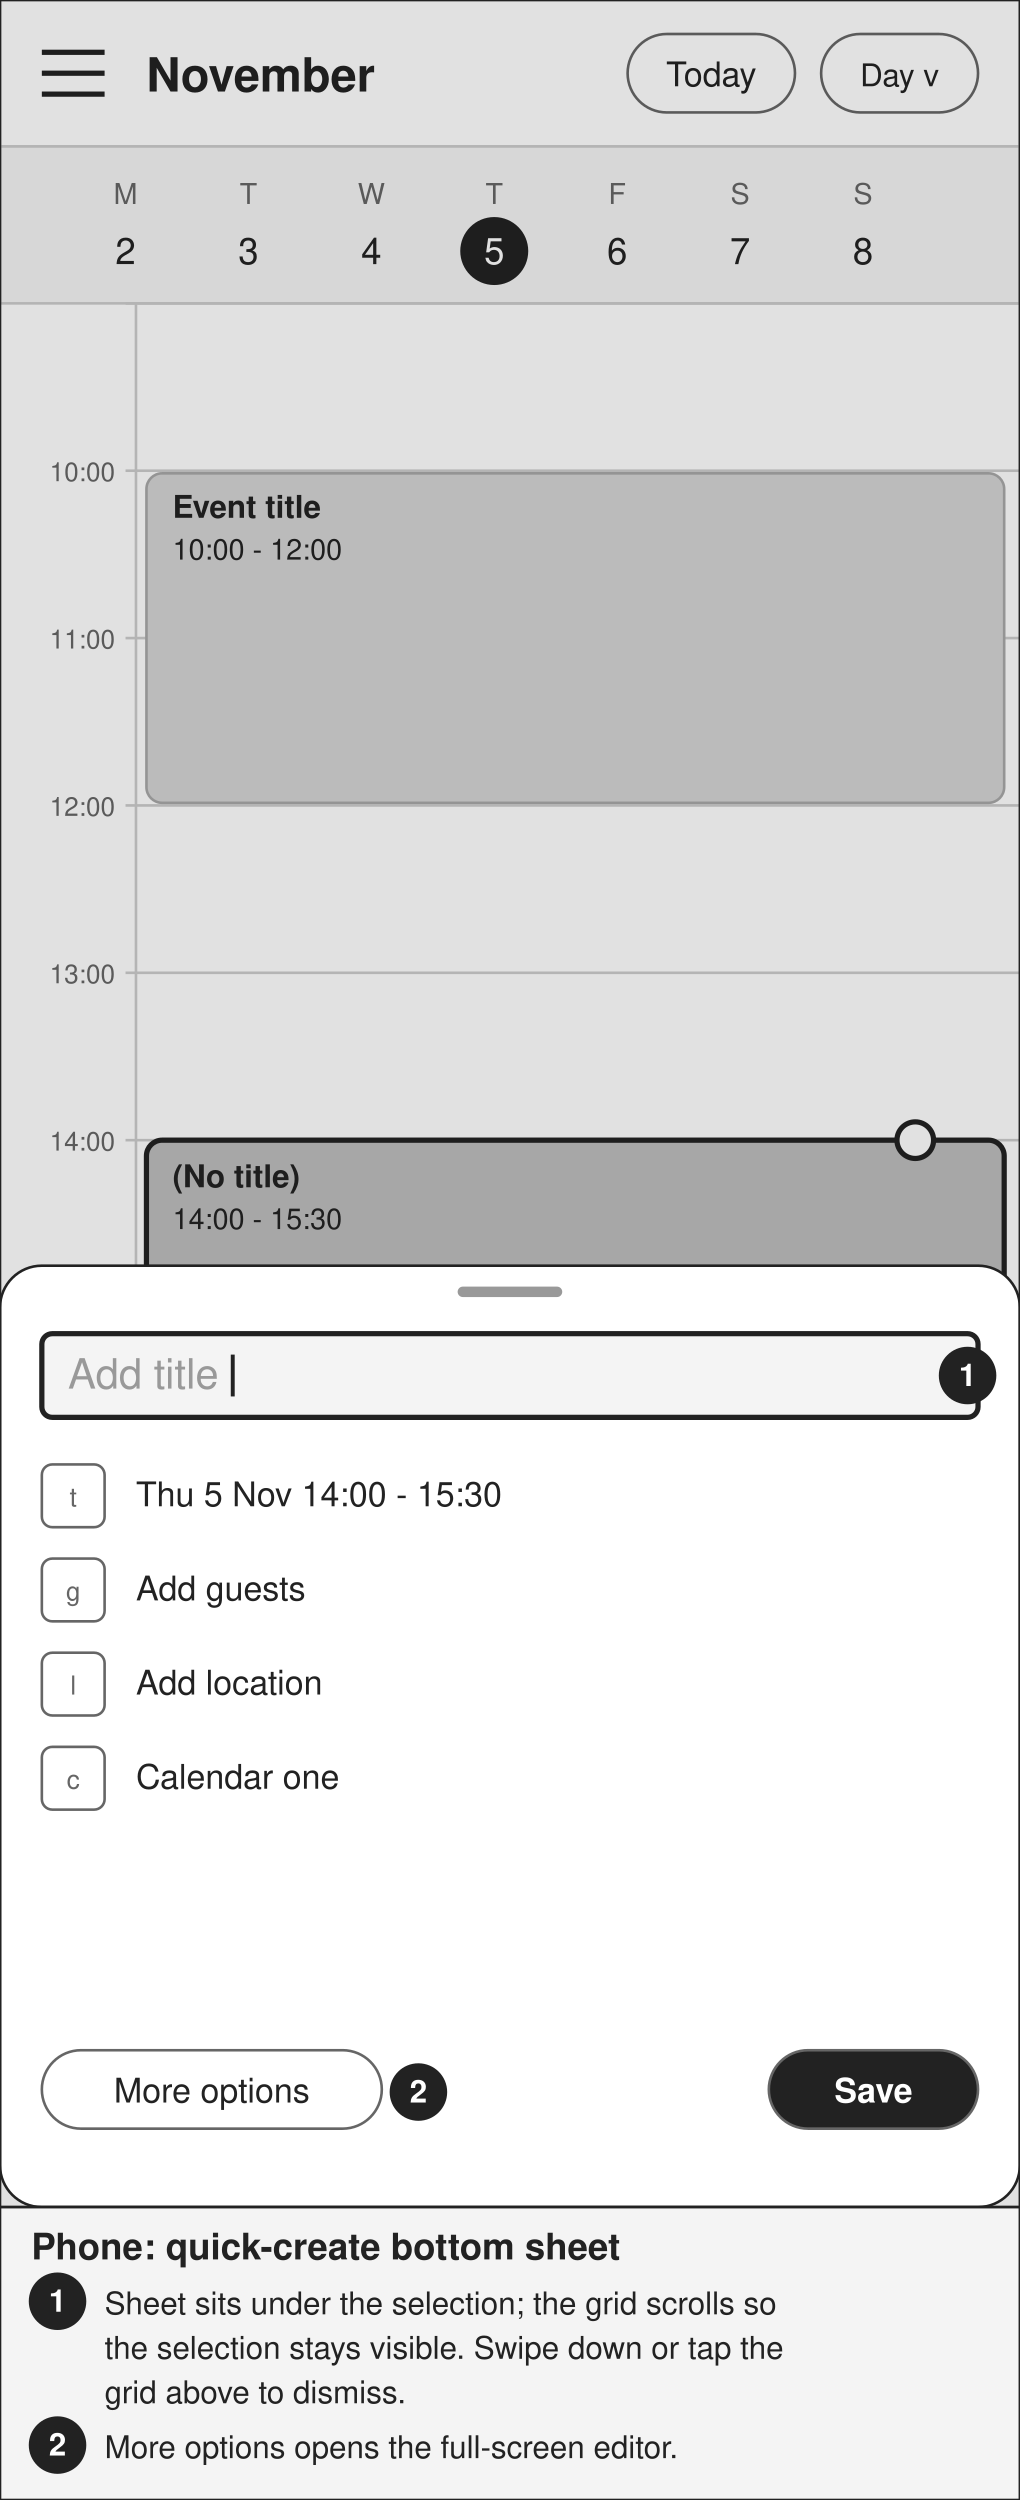
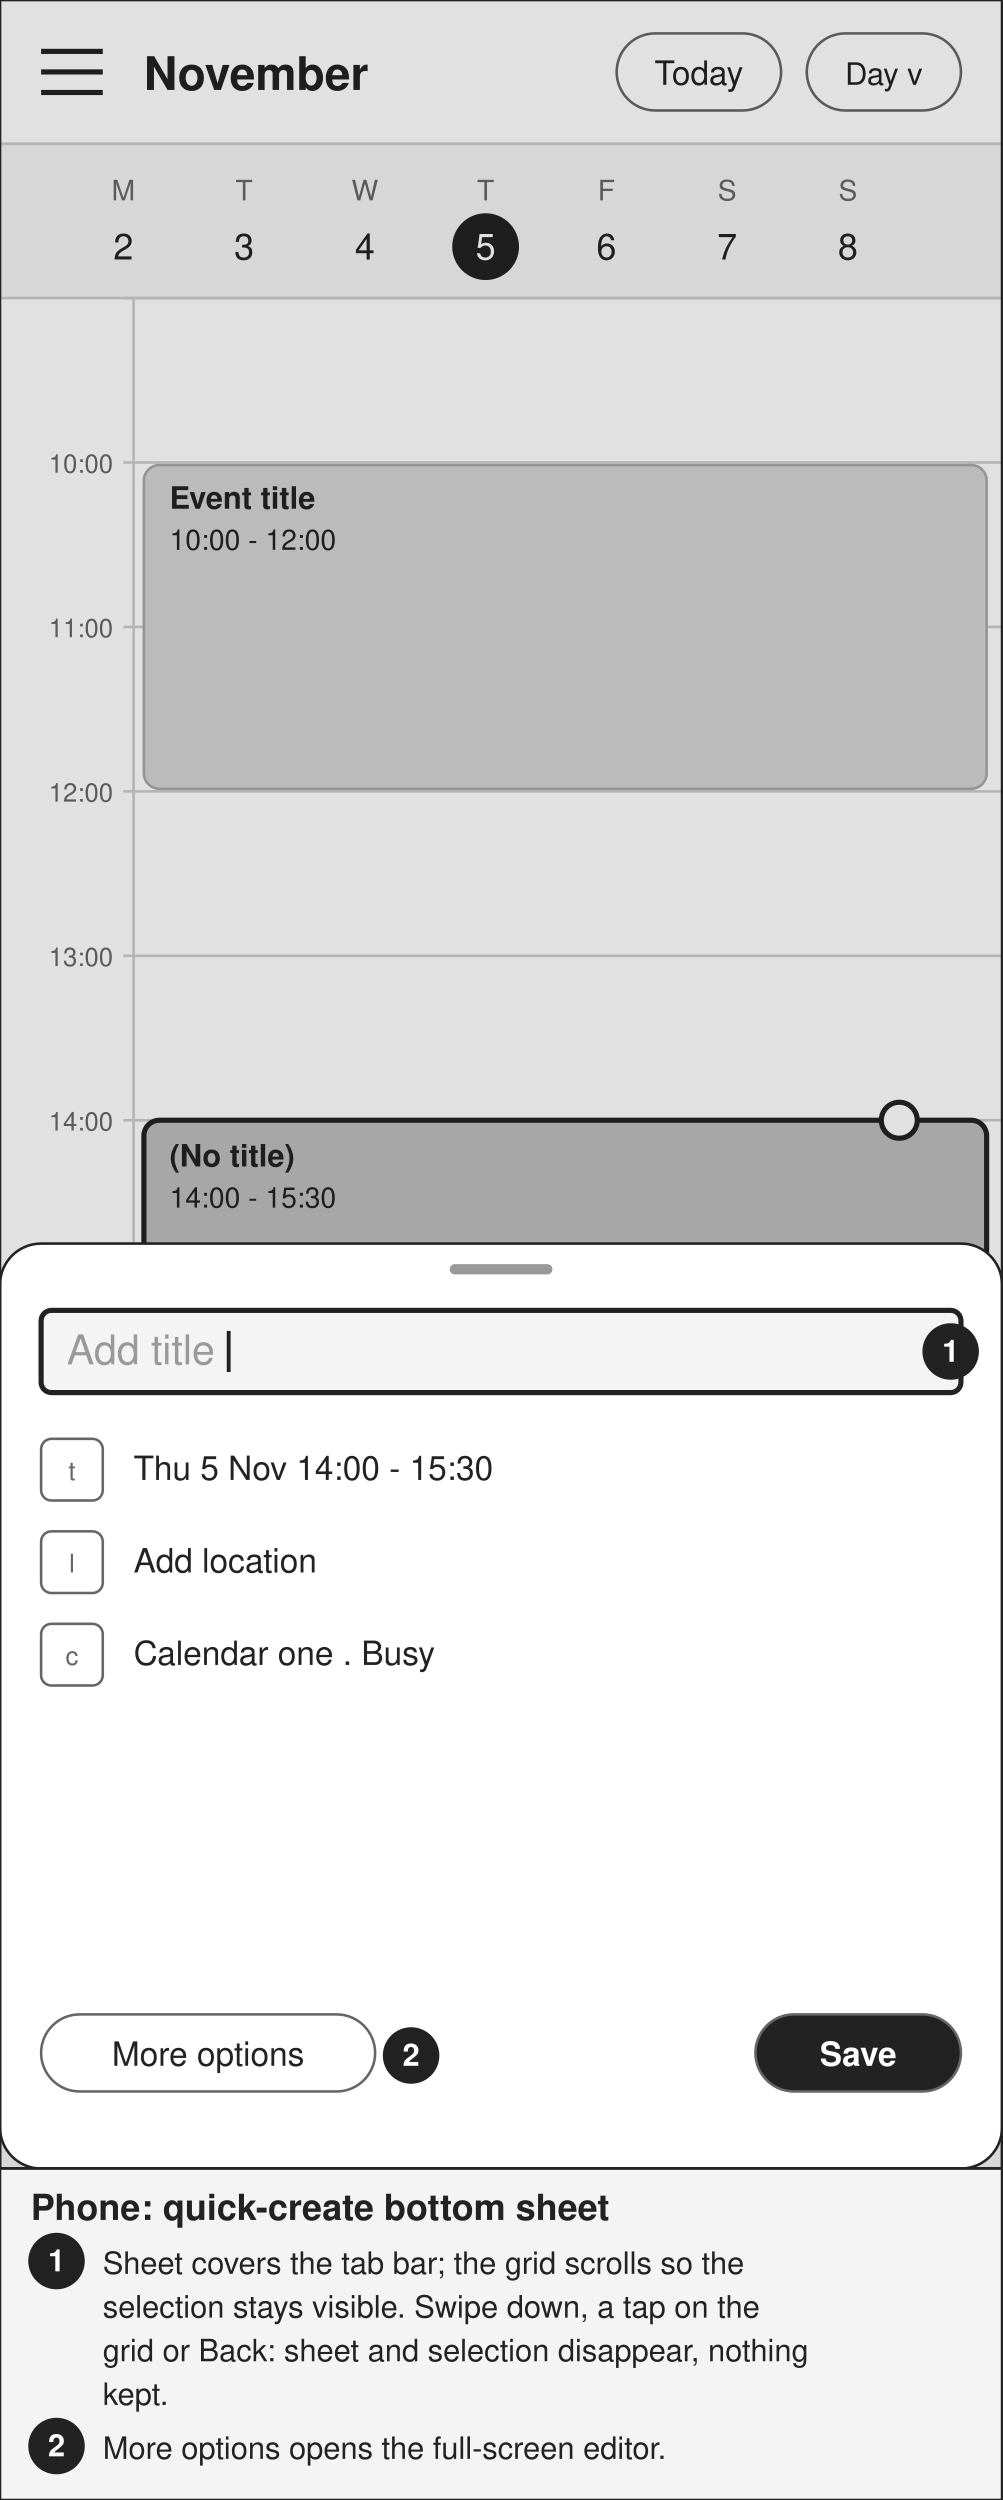
- <svg xmlns="http://www.w3.org/2000/svg" width="390" height="956" viewBox="0 0 390 956">
-   <rect width="390" height="956" fill="#fff" />
+ <svg xmlns="http://www.w3.org/2000/svg" width="390" height="973" viewBox="0 0 390 973">
+   <rect width="390" height="973" fill="#fff" />
  <rect x="0" y="0" width="390" height="56" rx="0" fill="none" stroke="#ccc" stroke-width="1" />
  <line x1="16" y1="20" x2="40" y2="20" stroke="#222" stroke-width="2" />
  <line x1="16" y1="28" x2="40" y2="28" stroke="#222" stroke-width="2" />
  <line x1="16" y1="36" x2="40" y2="36" stroke="#222" stroke-width="2" />
  <text x="56" y="35" font-family="Helvetica, Arial, sans-serif" font-size="18" fill="#222" font-weight="bold">November</text>
  <rect x="240" y="13" width="64" height="30" rx="15" fill="#fff" stroke="#666" stroke-width="1" />
  <text x="272" y="33" font-family="Helvetica, Arial, sans-serif" font-size="13" fill="#222" text-anchor="middle">Today</text>
  <rect x="314" y="13" width="60" height="30" rx="15" fill="none" stroke="#666" stroke-width="1" />
  <text x="344" y="33" font-family="Helvetica, Arial, sans-serif" font-size="12" fill="#222" text-anchor="middle">Day v</text>
  <rect x="0" y="56" width="390" height="60" rx="0" fill="#f4f4f4" stroke="#ccc" stroke-width="1" />
  <text x="48" y="78" font-family="Helvetica, Arial, sans-serif" font-size="11" fill="#666" text-anchor="middle">M</text>
  <text x="48" y="101" font-family="Helvetica, Arial, sans-serif" font-size="14" fill="#222" text-anchor="middle">2</text>
  <text x="95" y="78" font-family="Helvetica, Arial, sans-serif" font-size="11" fill="#666" text-anchor="middle">T</text>
  <text x="95" y="101" font-family="Helvetica, Arial, sans-serif" font-size="14" fill="#222" text-anchor="middle">3</text>
  <text x="142" y="78" font-family="Helvetica, Arial, sans-serif" font-size="11" fill="#666" text-anchor="middle">W</text>
  <text x="142" y="101" font-family="Helvetica, Arial, sans-serif" font-size="14" fill="#222" text-anchor="middle">4</text>
  <text x="189" y="78" font-family="Helvetica, Arial, sans-serif" font-size="11" fill="#666" text-anchor="middle">T</text>
  <circle cx="189" cy="96" r="13" fill="#222" stroke="none" stroke-width="1" />
  <text x="189" y="101" font-family="Helvetica, Arial, sans-serif" font-size="14" fill="#fff" text-anchor="middle">5</text>
  <text x="236" y="78" font-family="Helvetica, Arial, sans-serif" font-size="11" fill="#666" text-anchor="middle">F</text>
  <text x="236" y="101" font-family="Helvetica, Arial, sans-serif" font-size="14" fill="#222" text-anchor="middle">6</text>
  <text x="283" y="78" font-family="Helvetica, Arial, sans-serif" font-size="11" fill="#666" text-anchor="middle">S</text>
  <text x="283" y="101" font-family="Helvetica, Arial, sans-serif" font-size="14" fill="#222" text-anchor="middle">7</text>
  <text x="330" y="78" font-family="Helvetica, Arial, sans-serif" font-size="11" fill="#666" text-anchor="middle">S</text>
  <text x="330" y="101" font-family="Helvetica, Arial, sans-serif" font-size="14" fill="#222" text-anchor="middle">8</text>
  <line x1="48" y1="116" x2="390" y2="116" stroke="#ccc" stroke-width="1" />
  <line x1="48" y1="180" x2="390" y2="180" stroke="#ccc" stroke-width="1" />
  <text x="44" y="184" font-family="Helvetica, Arial, sans-serif" font-size="10" fill="#666" text-anchor="end">10:00</text>
  <line x1="48" y1="244" x2="390" y2="244" stroke="#ccc" stroke-width="1" />
  <text x="44" y="248" font-family="Helvetica, Arial, sans-serif" font-size="10" fill="#666" text-anchor="end">11:00</text>
  <line x1="48" y1="308" x2="390" y2="308" stroke="#ccc" stroke-width="1" />
  <text x="44" y="312" font-family="Helvetica, Arial, sans-serif" font-size="10" fill="#666" text-anchor="end">12:00</text>
  <line x1="48" y1="372" x2="390" y2="372" stroke="#ccc" stroke-width="1" />
  <text x="44" y="376" font-family="Helvetica, Arial, sans-serif" font-size="10" fill="#666" text-anchor="end">13:00</text>
  <line x1="48" y1="436" x2="390" y2="436" stroke="#ccc" stroke-width="1" />
  <text x="44" y="440" font-family="Helvetica, Arial, sans-serif" font-size="10" fill="#666" text-anchor="end">14:00</text>
  <line x1="48" y1="500" x2="390" y2="500" stroke="#ccc" stroke-width="1" />
  <text x="44" y="504" font-family="Helvetica, Arial, sans-serif" font-size="10" fill="#666" text-anchor="end">15:00</text>
  <line x1="48" y1="564" x2="390" y2="564" stroke="#ccc" stroke-width="1" />
  <text x="44" y="568" font-family="Helvetica, Arial, sans-serif" font-size="10" fill="#666" text-anchor="end">16:00</text>
  <line x1="48" y1="628" x2="390" y2="628" stroke="#ccc" stroke-width="1" />
  <text x="44" y="632" font-family="Helvetica, Arial, sans-serif" font-size="10" fill="#666" text-anchor="end">17:00</text>
  <line x1="48" y1="692" x2="390" y2="692" stroke="#ccc" stroke-width="1" />
  <text x="44" y="696" font-family="Helvetica, Arial, sans-serif" font-size="10" fill="#666" text-anchor="end">18:00</text>
  <line x1="48" y1="756" x2="390" y2="756" stroke="#ccc" stroke-width="1" />
  <text x="44" y="760" font-family="Helvetica, Arial, sans-serif" font-size="10" fill="#666" text-anchor="end">19:00</text>
  <line x1="52" y1="116" x2="52" y2="844" stroke="#ccc" stroke-width="1" />
  <rect x="56" y="181" width="328" height="126" rx="6" fill="#d4d4d4" stroke="#a8a8a8" stroke-width="1" />
  <text x="66" y="198" font-family="Helvetica, Arial, sans-serif" font-size="12" fill="#222" font-weight="bold">Event title</text>
  <text x="66" y="214" font-family="Helvetica, Arial, sans-serif" font-size="11" fill="#222">10:00 - 12:00</text>
  <rect x="56" y="436" width="328" height="96" rx="6" fill="#bdbdbd" stroke="#222" stroke-width="2" />
  <text x="66" y="454" font-family="Helvetica, Arial, sans-serif" font-size="12" fill="#222" font-weight="bold">(No title)</text>
  <text x="66" y="470" font-family="Helvetica, Arial, sans-serif" font-size="11" fill="#222">14:00 - 15:30</text>
  <circle cx="350" cy="436" r="7" fill="#fff" stroke="#222" stroke-width="2" />
  <circle cx="82" cy="532" r="7" fill="#fff" stroke="#222" stroke-width="2" />
+   <rect x="0" y="780" width="390" height="64" rx="0" fill="#f4f4f4" stroke="#222" stroke-width="1" />
+   <rect x="88" y="793" width="20" height="16" rx="3" fill="none" stroke="#222" stroke-width="1" />
+   <text x="98" y="832" font-family="Helvetica, Arial, sans-serif" font-size="12" fill="#222" text-anchor="middle">Mail</text>
+   <rect x="257" y="788" width="72" height="28" rx="14" fill="#e6e6e6" stroke="#666" stroke-width="1" />
+   <rect x="283" y="793" width="20" height="16" rx="3" fill="none" stroke="#222" stroke-width="2" />
+   <text x="293" y="832" font-family="Helvetica, Arial, sans-serif" font-size="12" fill="#222" font-weight="bold" text-anchor="middle">Calendar</text>
  <rect x="0" y="0" width="390" height="844" rx="0" fill="#000" stroke="none" stroke-width="1" fill-opacity="0.12" />
  <rect x="0" y="484" width="390" height="360" rx="16" fill="#fff" stroke="#222" stroke-width="1" />
  <rect x="175" y="492" width="40" height="4" rx="2" fill="#999" stroke="none" stroke-width="1" />
  <rect x="16" y="510" width="358" height="32" rx="4" fill="#f4f4f4" stroke="#222" stroke-width="2" />
  <text x="26" y="531" font-family="Helvetica, Arial, sans-serif" font-size="16" fill="#999">Add title</text>
  <line x1="89" y1="518" x2="89" y2="534" stroke="#222" stroke-width="1.5" />
  <rect x="16" y="560" width="24" height="24" rx="4" fill="none" stroke="#666" stroke-width="1" />
  <text x="28" y="576" font-family="Helvetica, Arial, sans-serif" font-size="10" fill="#666" text-anchor="middle">t</text>
  <text x="52" y="576" font-family="Helvetica, Arial, sans-serif" font-size="13" fill="#222">Thu 5 Nov  14:00 - 15:30</text>
  <rect x="16" y="596" width="24" height="24" rx="4" fill="none" stroke="#666" stroke-width="1" />
-   <text x="28" y="612" font-family="Helvetica, Arial, sans-serif" font-size="10" fill="#666" text-anchor="middle">g</text>
-   <text x="52" y="612" font-family="Helvetica, Arial, sans-serif" font-size="13" fill="#222">Add guests</text>
+   <text x="28" y="612" font-family="Helvetica, Arial, sans-serif" font-size="10" fill="#666" text-anchor="middle">l</text>
+   <text x="52" y="612" font-family="Helvetica, Arial, sans-serif" font-size="13" fill="#222">Add location</text>
  <rect x="16" y="632" width="24" height="24" rx="4" fill="none" stroke="#666" stroke-width="1" />
-   <text x="28" y="648" font-family="Helvetica, Arial, sans-serif" font-size="10" fill="#666" text-anchor="middle">l</text>
-   <text x="52" y="648" font-family="Helvetica, Arial, sans-serif" font-size="13" fill="#222">Add location</text>
-   <rect x="16" y="668" width="24" height="24" rx="4" fill="none" stroke="#666" stroke-width="1" />
-   <text x="28" y="684" font-family="Helvetica, Arial, sans-serif" font-size="10" fill="#666" text-anchor="middle">c</text>
-   <text x="52" y="684" font-family="Helvetica, Arial, sans-serif" font-size="13" fill="#222">Calendar one</text>
+   <text x="28" y="648" font-family="Helvetica, Arial, sans-serif" font-size="10" fill="#666" text-anchor="middle">c</text>
+   <text x="52" y="648" font-family="Helvetica, Arial, sans-serif" font-size="13" fill="#222">Calendar one  .  Busy</text>
  <rect x="16" y="784" width="130" height="30" rx="15" fill="#fff" stroke="#666" stroke-width="1" />
  <text x="81" y="804" font-family="Helvetica, Arial, sans-serif" font-size="13" fill="#222" text-anchor="middle">More options</text>
  <rect x="294" y="784" width="80" height="30" rx="15" fill="#222" stroke="#666" stroke-width="1" />
  <text x="334" y="804" font-family="Helvetica, Arial, sans-serif" font-size="13" fill="#fff" font-weight="bold" text-anchor="middle">Save</text>
  <circle cx="370" cy="526" r="11" fill="#222" stroke="none" stroke-width="1" />
  <text x="370" y="530" font-family="Helvetica, Arial, sans-serif" font-size="12" fill="#fff" font-weight="bold" text-anchor="middle">1</text>
  <circle cx="160" cy="800" r="11" fill="#222" stroke="none" stroke-width="1" />
  <text x="160" y="804" font-family="Helvetica, Arial, sans-serif" font-size="12" fill="#fff" font-weight="bold" text-anchor="middle">2</text>
  <rect x="0" y="0" width="390" height="844" rx="0" fill="none" stroke="#222" stroke-width="1" />
-   <rect x="0" y="844" width="390" height="112" rx="0" fill="#f4f4f4" stroke="#222" stroke-width="1" />
+   <rect x="0" y="844" width="390" height="129" rx="0" fill="#f4f4f4" stroke="#222" stroke-width="1" />
  <text x="12" y="864" font-family="Helvetica, Arial, sans-serif" font-size="14" fill="#222" font-weight="bold">Phone: quick-create bottom sheet</text>
  <circle cx="22" cy="880" r="11" fill="#222" stroke="none" stroke-width="1" />
  <text x="22" y="884" font-family="Helvetica, Arial, sans-serif" font-size="12" fill="#fff" font-weight="bold" text-anchor="middle">1</text>
-   <text x="40" y="885" font-family="Helvetica, Arial, sans-serif" font-size="12" fill="#222">Sheet sits under the selection; the grid scrolls so</text>
-   <text x="40" y="902" font-family="Helvetica, Arial, sans-serif" font-size="12" fill="#222">the selection stays visible. Swipe down or tap the</text>
-   <text x="40" y="919" font-family="Helvetica, Arial, sans-serif" font-size="12" fill="#222">grid above to dismiss.</text>
-   <circle cx="22" cy="935" r="11" fill="#222" stroke="none" stroke-width="1" />
-   <text x="22" y="939" font-family="Helvetica, Arial, sans-serif" font-size="12" fill="#fff" font-weight="bold" text-anchor="middle">2</text>
-   <text x="40" y="940" font-family="Helvetica, Arial, sans-serif" font-size="12" fill="#222">More options opens the full-screen editor.</text>
+   <text x="40" y="885" font-family="Helvetica, Arial, sans-serif" font-size="12" fill="#222">Sheet covers the tab bar; the grid scrolls so the</text>
+   <text x="40" y="902" font-family="Helvetica, Arial, sans-serif" font-size="12" fill="#222">selection stays visible. Swipe down, a tap on the</text>
+   <text x="40" y="919" font-family="Helvetica, Arial, sans-serif" font-size="12" fill="#222">grid or Back: sheet and selection disappear, nothing</text>
+   <text x="40" y="936" font-family="Helvetica, Arial, sans-serif" font-size="12" fill="#222">kept.</text>
+   <circle cx="22" cy="952" r="11" fill="#222" stroke="none" stroke-width="1" />
+   <text x="22" y="956" font-family="Helvetica, Arial, sans-serif" font-size="12" fill="#fff" font-weight="bold" text-anchor="middle">2</text>
+   <text x="40" y="957" font-family="Helvetica, Arial, sans-serif" font-size="12" fill="#222">More options opens the full-screen editor.</text>
</svg>
